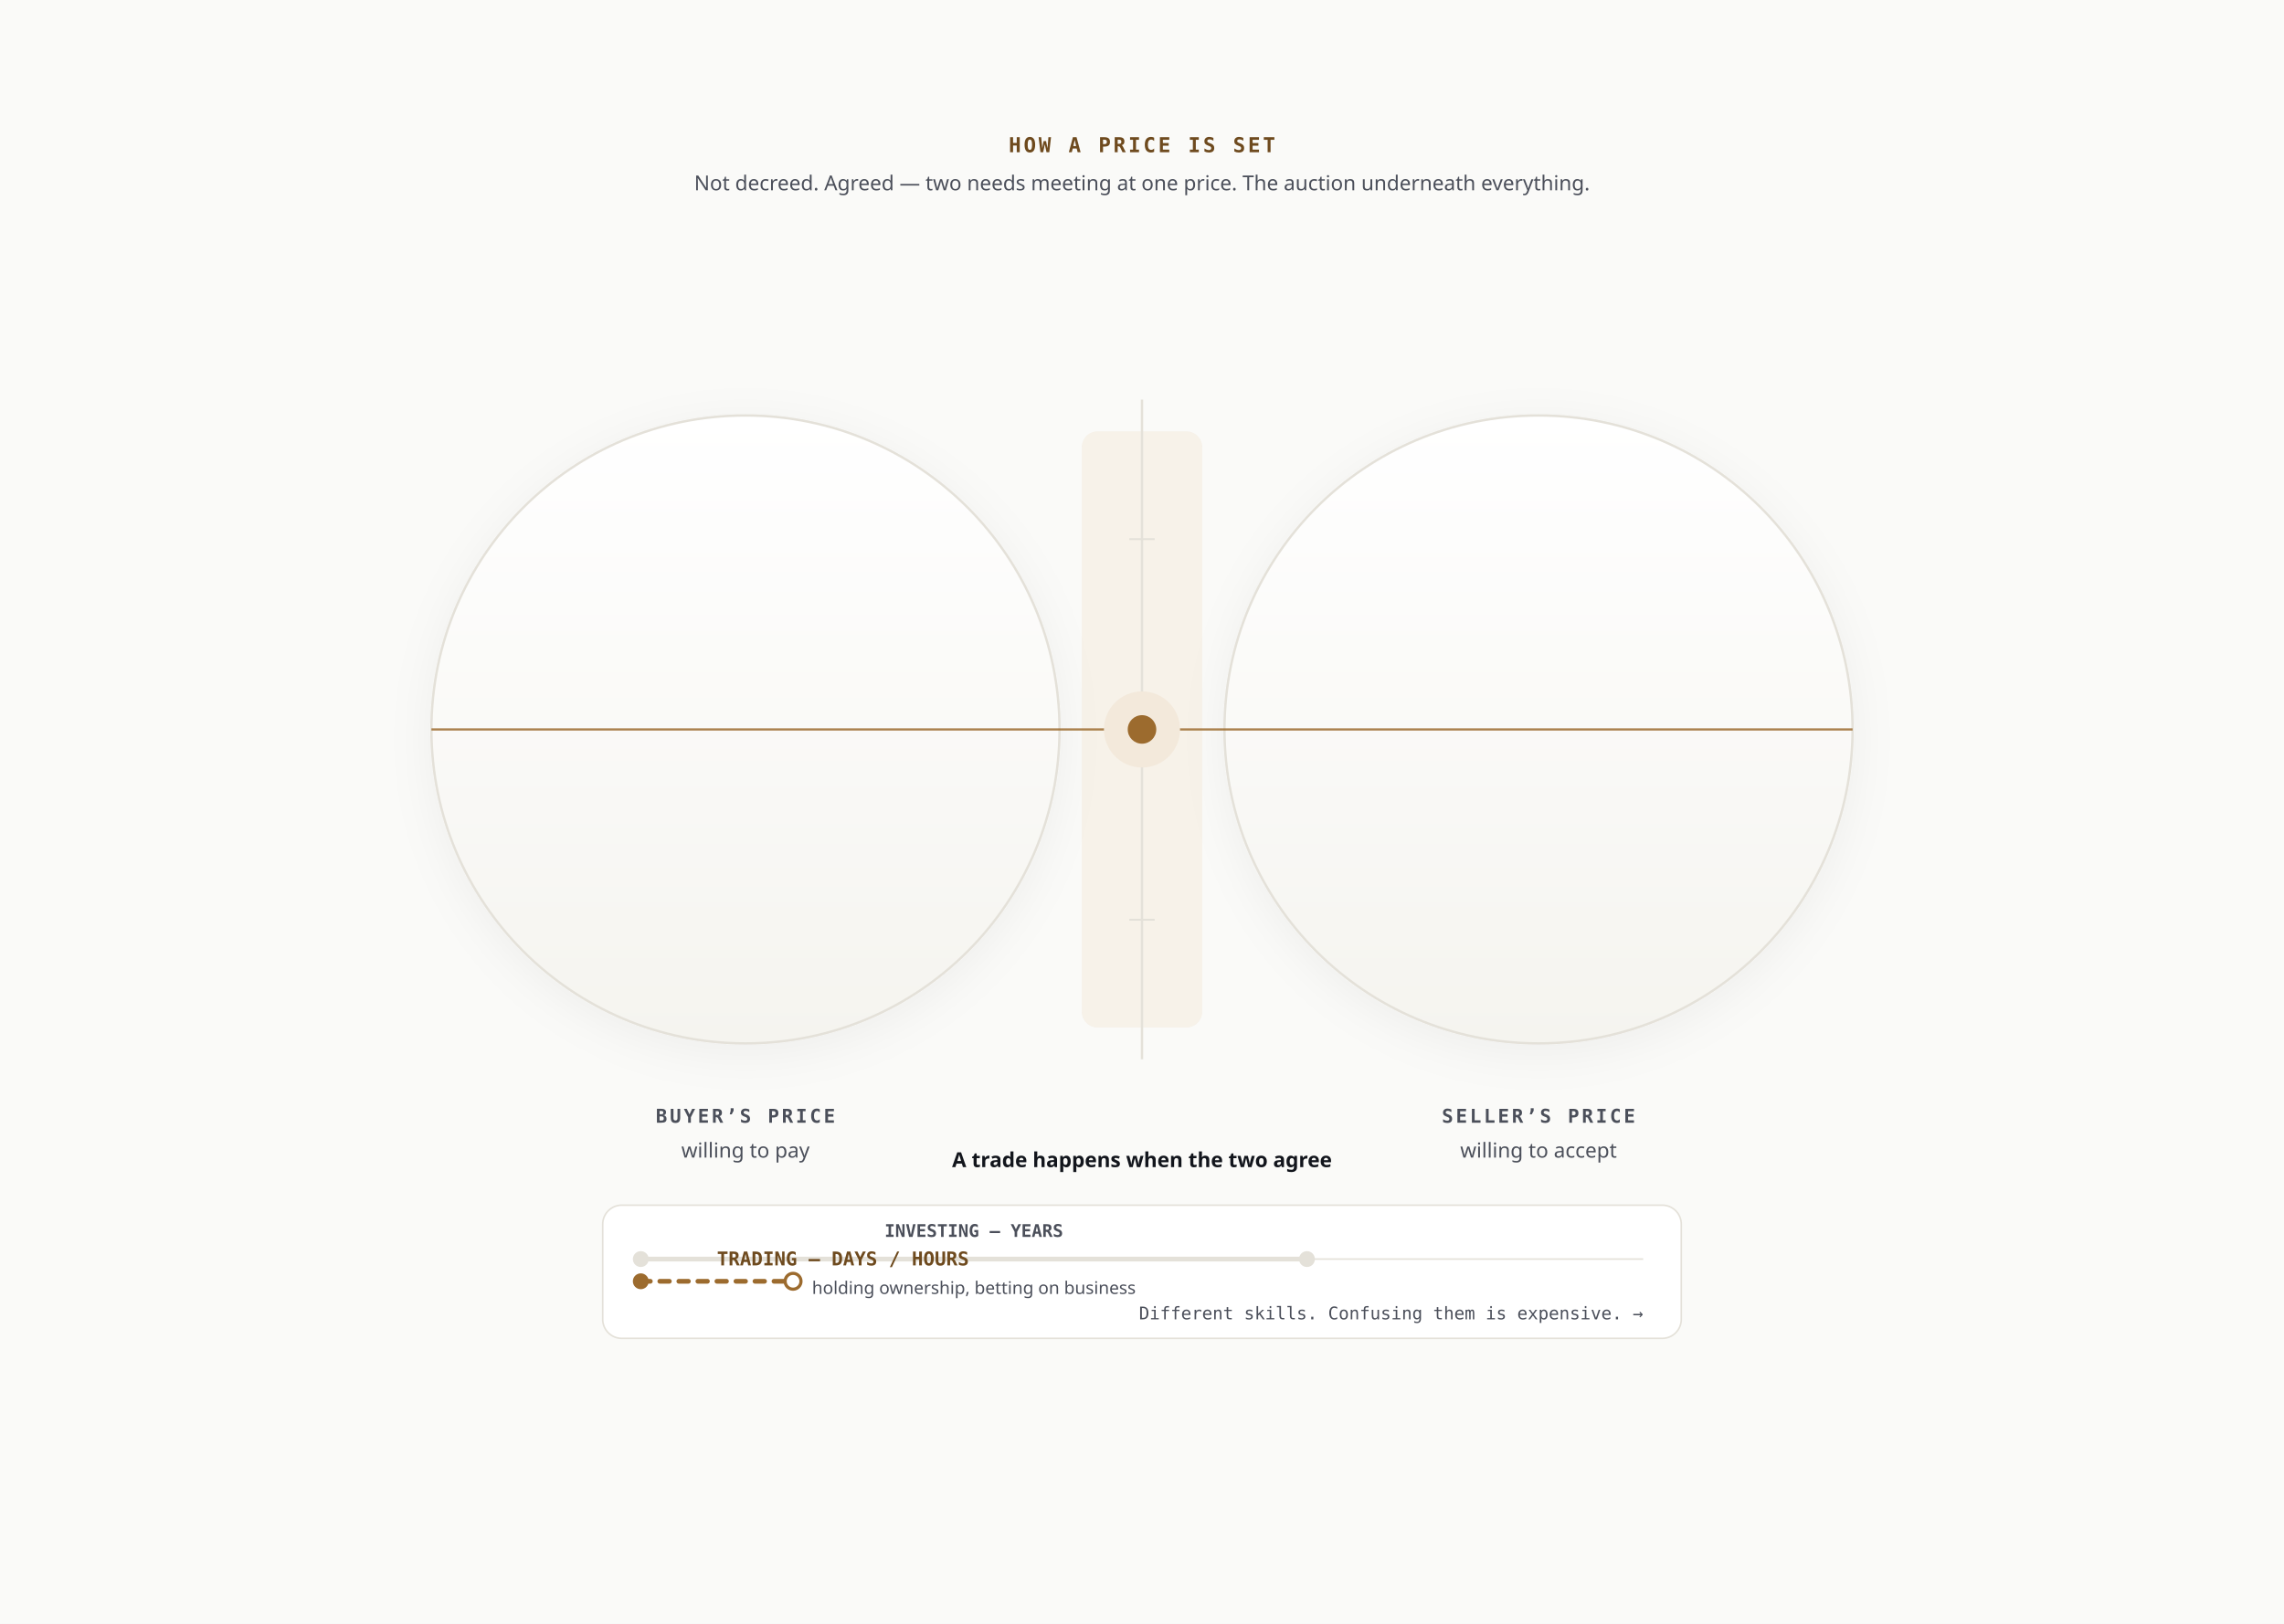
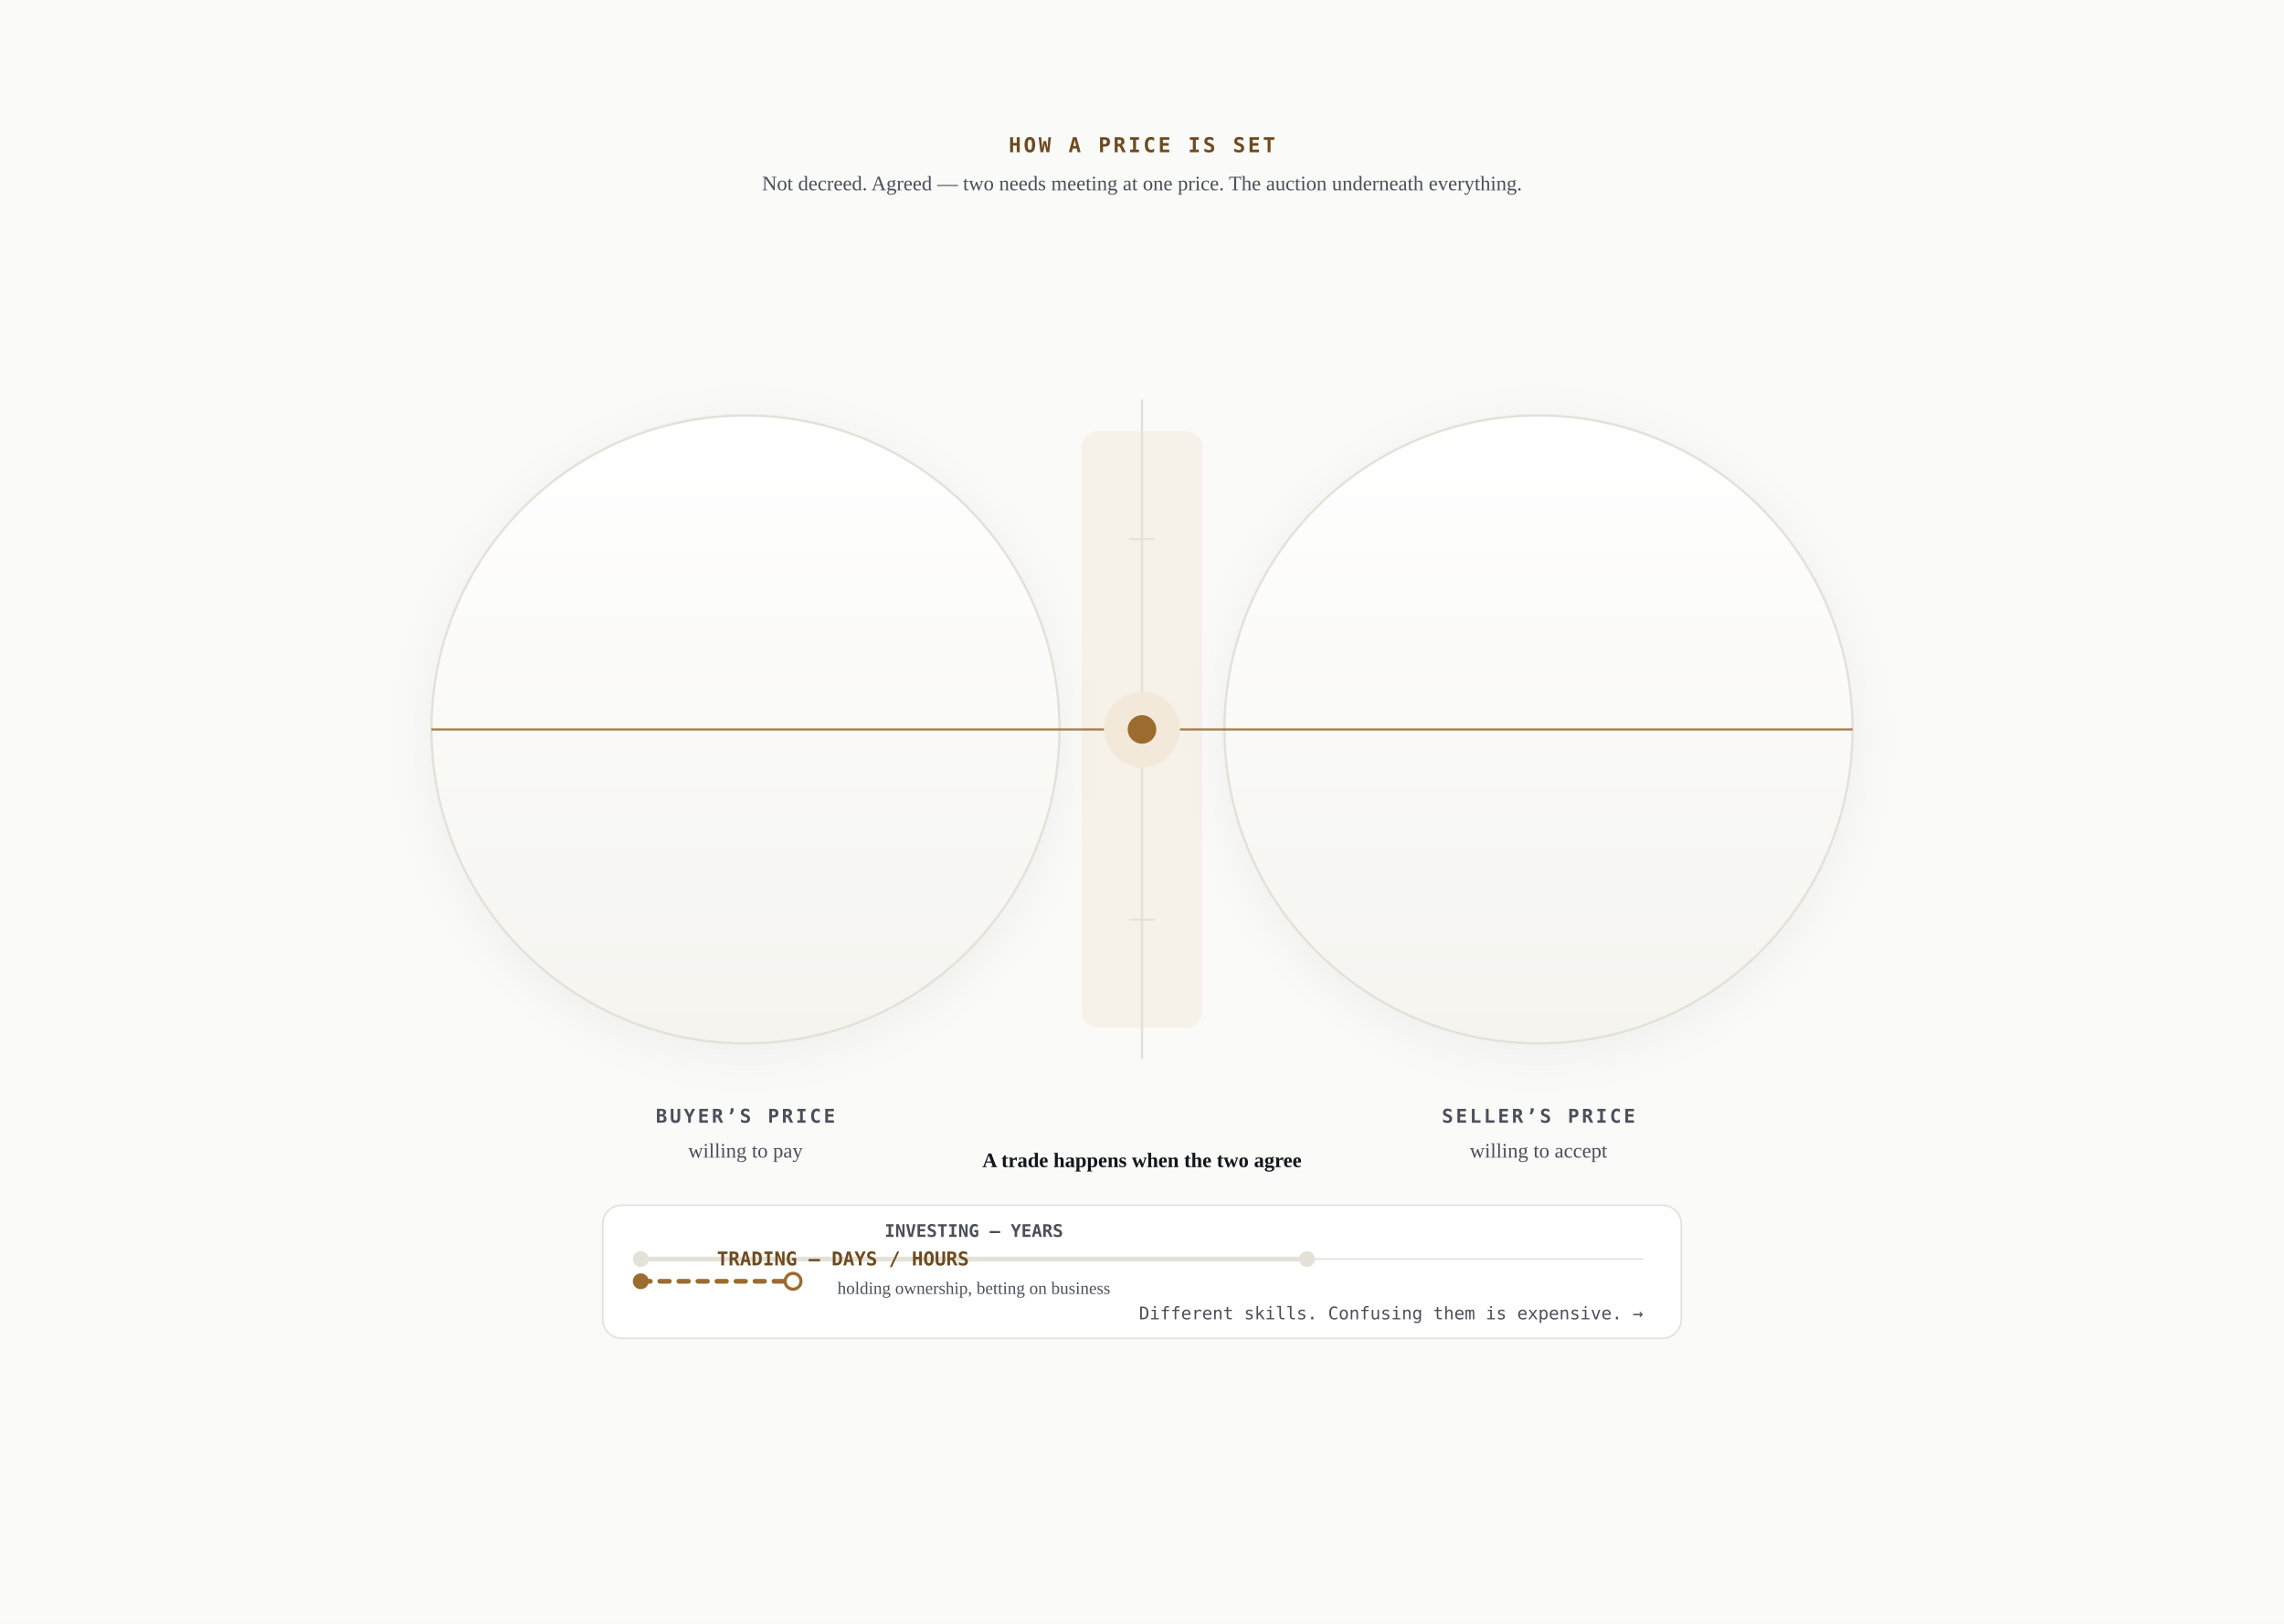
<svg xmlns="http://www.w3.org/2000/svg" viewBox="0 0 1440 1024" width="100%" height="100%" preserveAspectRatio="xMidYMid meet" style="display:block;width:100%;height:auto">
  <defs>
    <linearGradient id="circle-grad-hero" x1="0" y1="0" x2="0" y2="1">
      <stop offset="0" stop-color="#FFFFFF" />
      <stop offset="1" stop-color="#F5F4EF" />
    </linearGradient>
    <filter id="circle-shadow-hero" x="-30%" y="-30%" width="160%" height="160%">
      <feDropShadow dx="0" dy="6" stdDeviation="14" flood-color="#12151C" flood-opacity="0.05" />
    </filter>
  </defs>
  <rect x="0" y="0" width="1440" height="1024" fill="#FAFAF8" />
  <text x="720" y="96" font-family="JetBrains Mono, monospace" font-size="13" font-weight="600" letter-spacing="1.6" fill="#6E4A1E" text-anchor="middle">HOW A PRICE IS SET</text>
-   <text x="720" y="120" font-family="Instrument Sans, system-ui, sans-serif" font-size="13" fill="#4B4F5A" text-anchor="middle">Not decreed. Agreed — two needs meeting at one price. The auction underneath everything.</text>
+   <text x="720" y="120" font-family="Source Sans 3, Inter, system-ui, sans-serif" font-size="13" fill="#4B4F5A" text-anchor="middle">Not decreed. Agreed — two needs meeting at one price. The auction underneath everything.</text>
  <g transform="translate(0,160)">
    <g filter="url(#circle-shadow-hero)">
      <circle cx="470" cy="300" r="198" fill="url(#circle-grad-hero)" stroke="#E4E1D9" stroke-width="1.5" />
    </g>
    <g filter="url(#circle-shadow-hero)">
      <circle cx="970" cy="300" r="198" fill="url(#circle-grad-hero)" stroke="#E4E1D9" stroke-width="1.5" />
    </g>
    <rect x="682" y="112" width="76" height="376" rx="10" fill="#F3E9DB" opacity="0.52" />
    <line x1="720" y1="92" x2="720" y2="508" stroke="#E4E1D9" stroke-width="1.5" />
    <line x1="712" y1="180" x2="728" y2="180" stroke="#E4E1D9" stroke-width="1.2" />
    <line x1="712" y1="300" x2="728" y2="300" stroke="#9C6B2E" stroke-width="1.2" />
    <line x1="712" y1="420" x2="728" y2="420" stroke="#E4E1D9" stroke-width="1.2" />
    <line x1="272" y1="300" x2="1168" y2="300" stroke="#9C6B2E" stroke-width="1.4" opacity="0.85" />
    <circle cx="720" cy="300" r="24" fill="#F3E9DB" />
    <circle cx="720" cy="300" r="9" fill="#9C6B2E" />
    <text x="470" y="548" font-family="JetBrains Mono, monospace" font-size="12" font-weight="600" letter-spacing="1.6" fill="#4B4F5A" text-anchor="middle">BUYER’S PRICE</text>
-     <text x="470" y="570" font-family="Instrument Sans, system-ui, sans-serif" font-size="13" fill="#4B4F5A" text-anchor="middle">willing to pay</text>
+     <text x="470" y="570" font-family="Source Sans 3, Inter, system-ui, sans-serif" font-size="13" fill="#4B4F5A" text-anchor="middle">willing to pay</text>
    <text x="970" y="548" font-family="JetBrains Mono, monospace" font-size="12" font-weight="600" letter-spacing="1.6" fill="#4B4F5A" text-anchor="middle">SELLER’S PRICE</text>
-     <text x="970" y="570" font-family="Instrument Sans, system-ui, sans-serif" font-size="13" fill="#4B4F5A" text-anchor="middle">willing to accept</text>
-     <text x="720" y="576" font-family="Instrument Sans, system-ui, sans-serif" font-size="13" font-weight="600" fill="#12151C" text-anchor="middle">A trade happens when the two agree</text>
+     <text x="970" y="570" font-family="Source Sans 3, Inter, system-ui, sans-serif" font-size="13" fill="#4B4F5A" text-anchor="middle">willing to accept</text>
+     <text x="720" y="576" font-family="Source Sans 3, Inter, system-ui, sans-serif" font-size="13" font-weight="600" fill="#12151C" text-anchor="middle">A trade happens when the two agree</text>
  </g>
  <g transform="translate(380,760)">
    <rect x="0" y="0" width="680" height="84" rx="12" fill="#FFFFFF" stroke="#E4E1D9" stroke-width="1" />
    <line x1="24" y1="34" x2="656" y2="34" stroke="#E4E1D9" stroke-width="1" />
    <g transform="translate(24,20)">
      <line x1="0" y1="14" x2="420" y2="14" stroke="#E4E1D9" stroke-width="3" stroke-linecap="round" />
      <circle cx="0" cy="14" r="5" fill="#E4E1D9" />
      <circle cx="420" cy="14" r="5" fill="#E4E1D9" />
      <text x="210" y="0" font-family="JetBrains Mono, monospace" font-size="11" font-weight="600" fill="#4B4F5A" text-anchor="middle">INVESTING — YEARS</text>
-       <text x="210" y="36" font-family="Instrument Sans, system-ui, sans-serif" font-size="11" fill="#4B4F5A" text-anchor="middle">holding ownership, betting on business</text>
+       <text x="210" y="36" font-family="Source Sans 3, Inter, system-ui, sans-serif" font-size="11" fill="#4B4F5A" text-anchor="middle">holding ownership, betting on business</text>
    </g>
    <g transform="translate(24,48)">
      <line x1="0" y1="0" x2="96" y2="0" stroke="#9C6B2E" stroke-width="3" stroke-linecap="round" stroke-dasharray="6 6" />
      <circle cx="0" cy="0" r="5" fill="#9C6B2E" />
      <circle cx="96" cy="0" r="5" fill="#FFFFFF" stroke="#9C6B2E" stroke-width="2" />
      <text x="48" y="-10" font-family="JetBrains Mono, monospace" font-size="12" font-weight="600" fill="#6E4A1E">TRADING — DAYS / HOURS</text>
    </g>
    <text x="656" y="72" font-family="JetBrains Mono, monospace" font-size="11" fill="#4B4F5A" text-anchor="end">Different skills. Confusing them is expensive. →</text>
  </g>
</svg>
